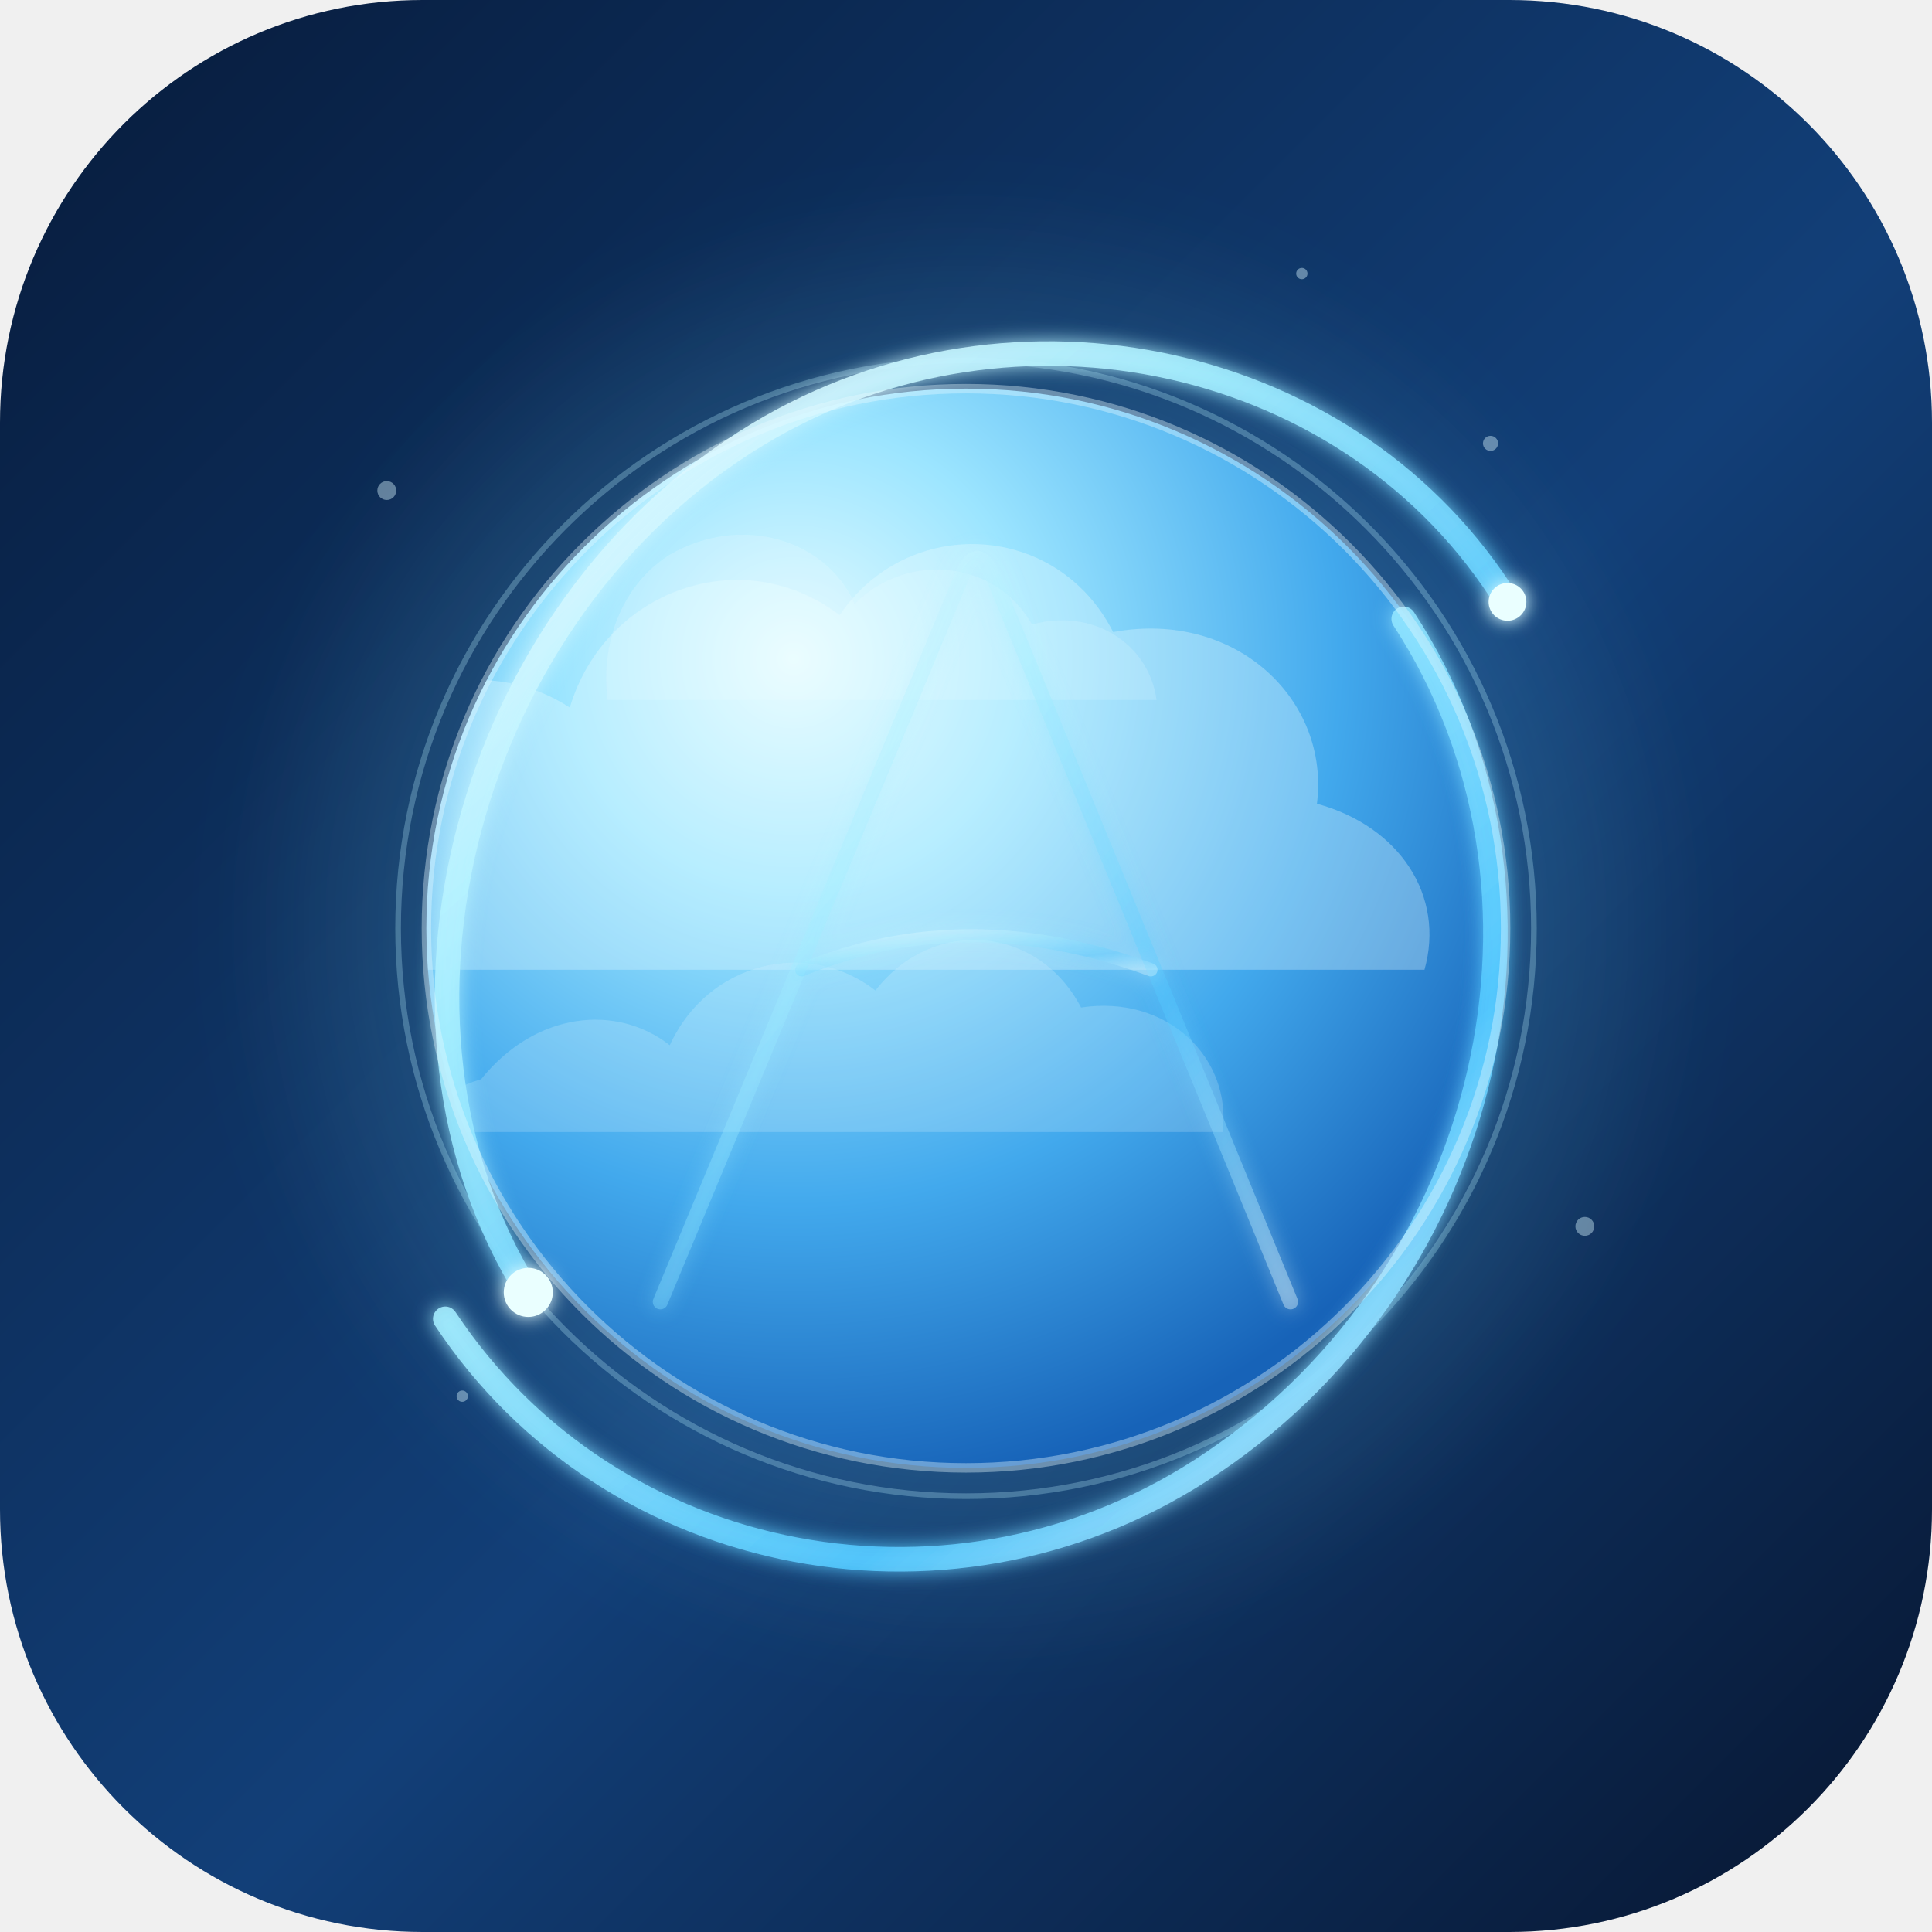
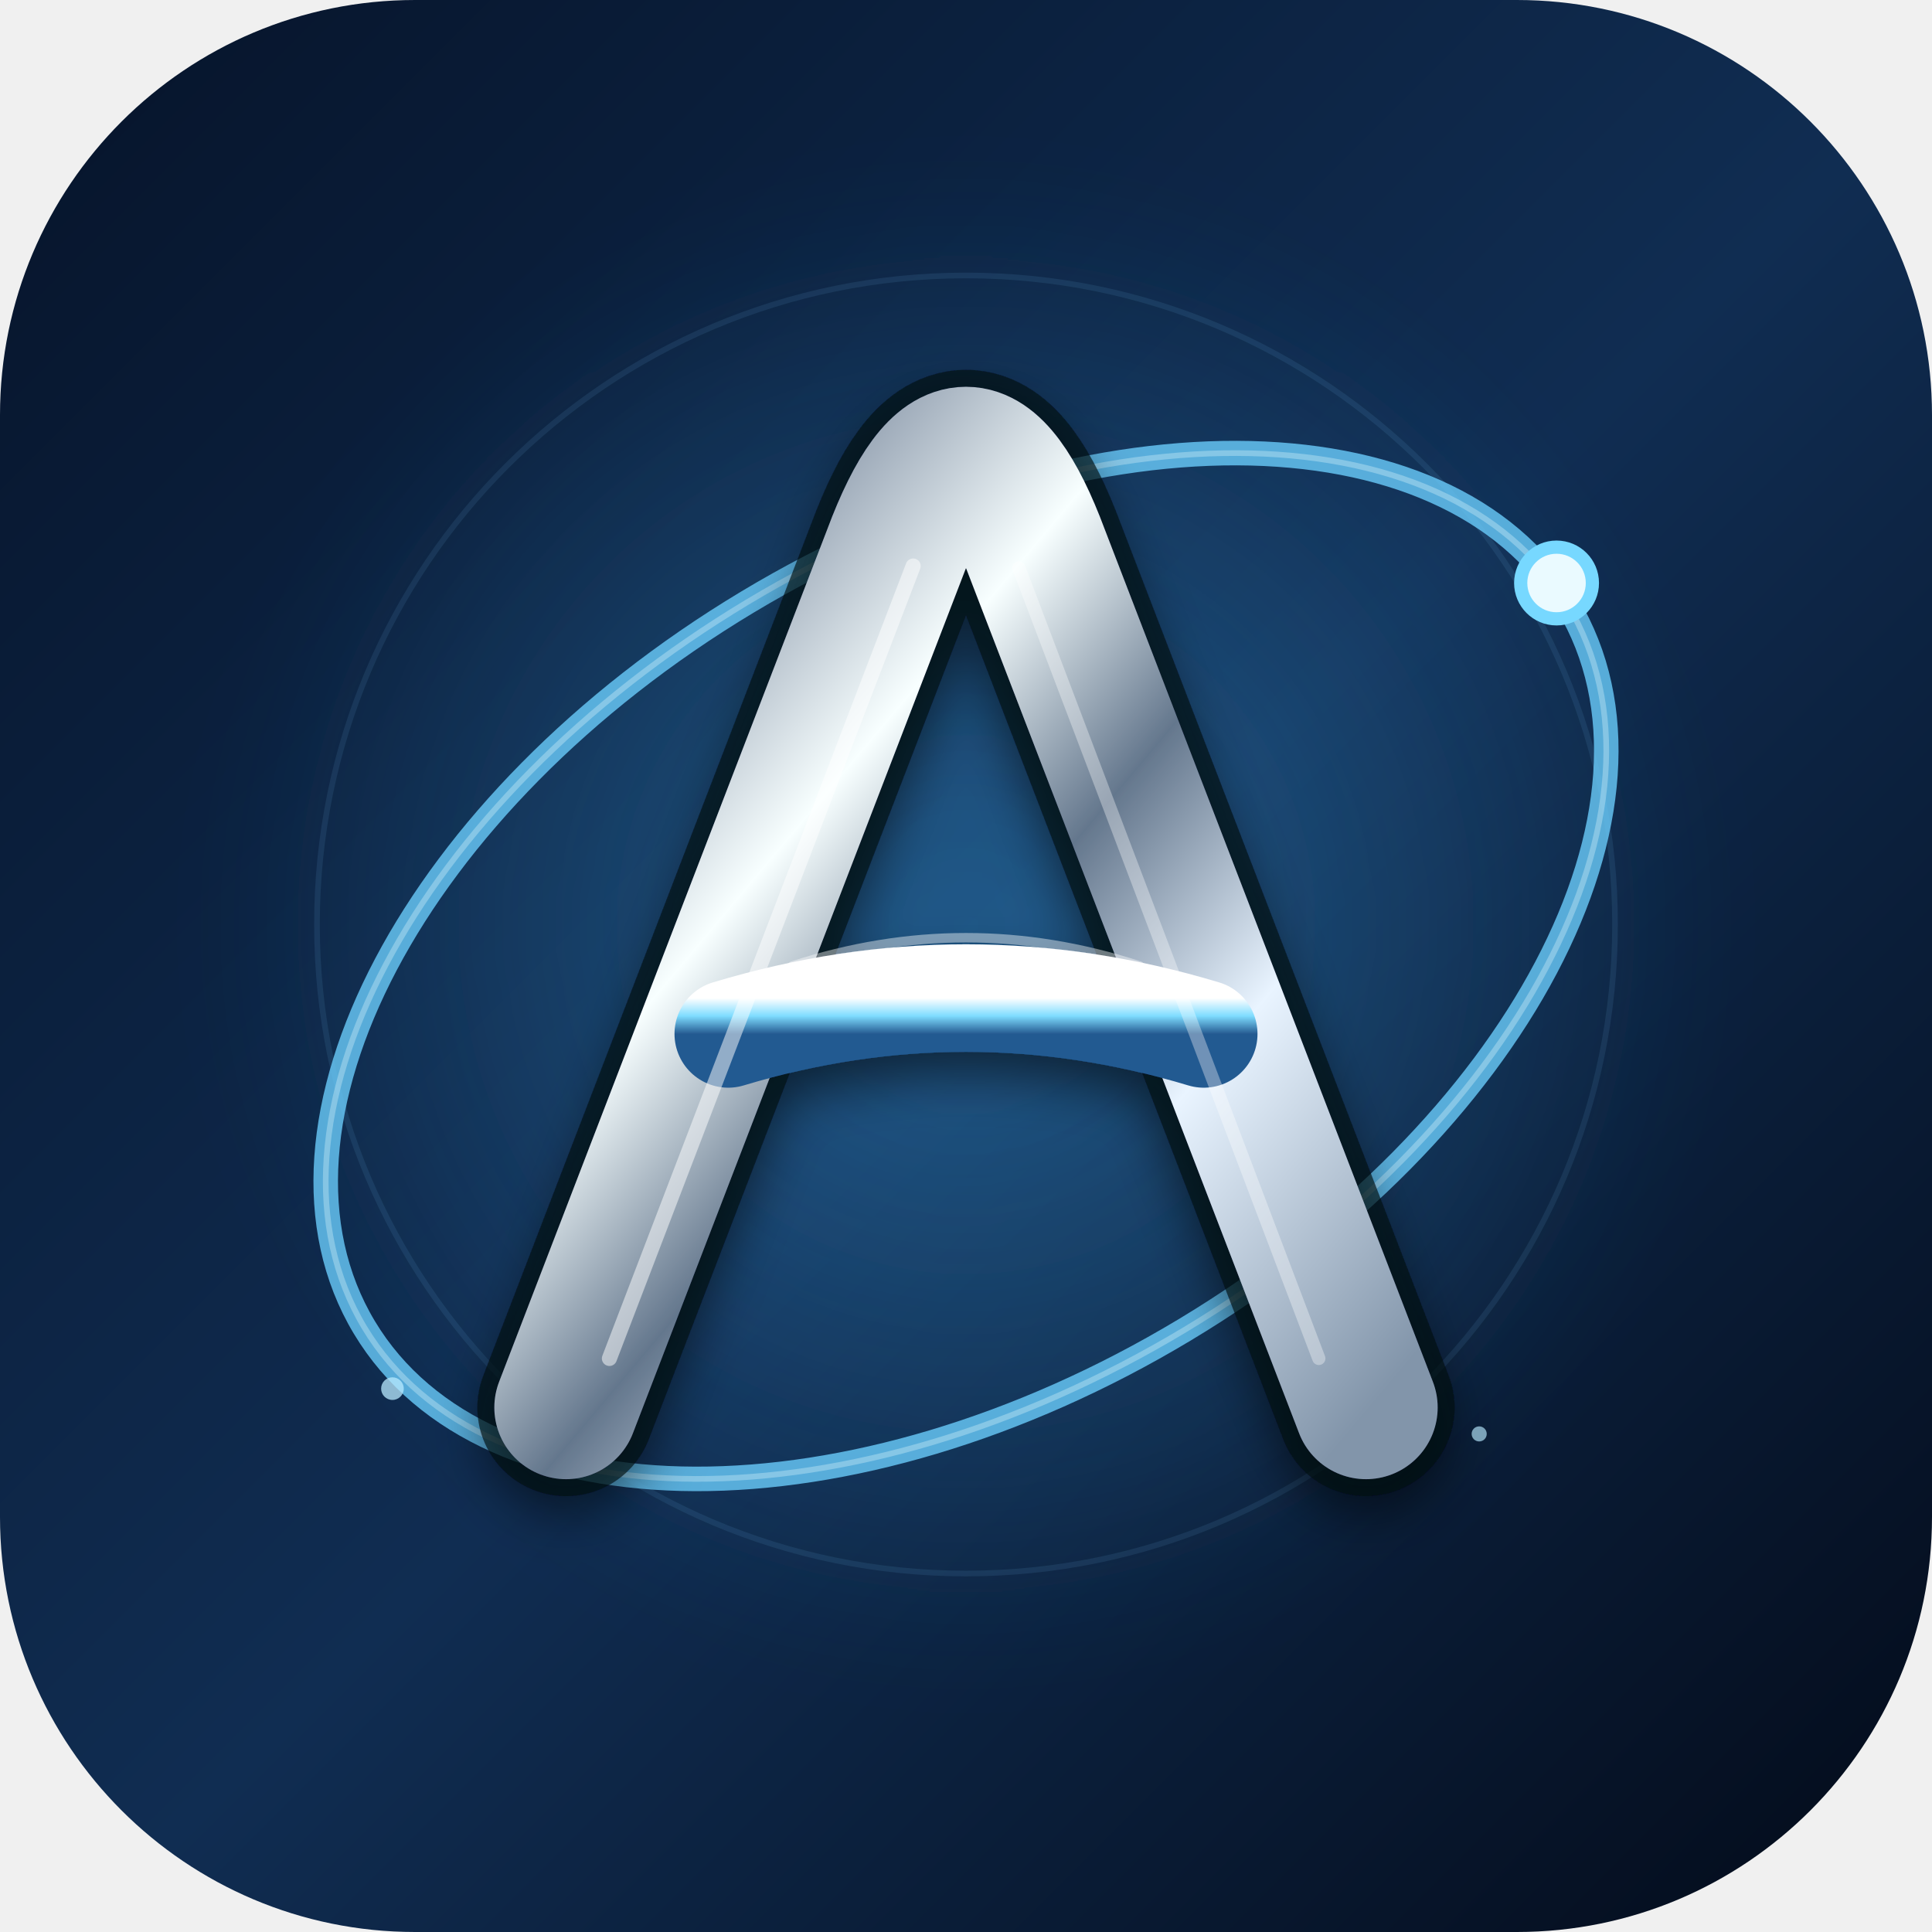
<svg xmlns="http://www.w3.org/2000/svg" width="1024" height="1024" viewBox="0 0 1024 1024">
  <defs>
    <linearGradient id="bg" x1="0" y1="0" x2="1" y2="1">
-       <stop stop-color="#071b3b" />
-       <stop offset=".55" stop-color="#123f78" />
-       <stop offset="1" stop-color="#07152f" />
+       <stop offset="0" stop-color="#061329" />
+       <stop offset=".52" stop-color="#102d52" />
+       <stop offset="1" stop-color="#030a18" />
    </linearGradient>
-     <radialGradient id="orb" cx="34%" cy="25%" r="78%">
-       <stop stop-color="#e5fbff" />
-       <stop offset=".28" stop-color="#9ce5ff" />
-       <stop offset=".65" stop-color="#42a9ed" />
-       <stop offset="1" stop-color="#1763b8" />
-     </radialGradient>
-     <linearGradient id="ring" x1="0" y1="0" x2="1" y2="1">
-       <stop stop-color="#ffffff" />
-       <stop offset=".35" stop-color="#a8efff" />
-       <stop offset=".7" stop-color="#54c9ff" />
-       <stop offset="1" stop-color="#e7fdff" />
+     <linearGradient id="metal" x1="0" y1="0" x2="1" y2="1">
+       <stop offset="0" stop-color="#ffffff" />
+       <stop offset=".18" stop-color="#9daab9" />
+       <stop offset=".34" stop-color="#f8ffff" />
+       <stop offset=".52" stop-color="#64778d" />
+       <stop offset=".72" stop-color="#e9f4ff" />
+       <stop offset="1" stop-color="#8295aa" />
+     </linearGradient>
+     <linearGradient id="edge" x1="0" y1="0" x2="0" y2="1">
+       <stop offset="0" stop-color="#ffffff" />
+       <stop offset=".5" stop-color="#7edcff" />
+       <stop offset="1" stop-color="#245a91" />
    </linearGradient>
    <radialGradient id="glow">
-       <stop stop-color="#75dcff" stop-opacity=".55" />
-       <stop offset="1" stop-color="#75dcff" stop-opacity="0" />
+       <stop offset="0" stop-color="#3ea9ee" stop-opacity=".38" />
+       <stop offset="1" stop-color="#3ea9ee" stop-opacity="0" />
    </radialGradient>
-     <filter id="soft" x="-50%" y="-50%" width="200%" height="200%">
-       <feGaussianBlur stdDeviation="18" />
+     <filter id="blur">
+       <feGaussianBlur stdDeviation="28" />
    </filter>
-     <filter id="shine" x="-50%" y="-50%" width="200%" height="200%">
-       <feGaussianBlur stdDeviation="5" result="b" />
+     <filter id="shadow" x="-40%" y="-40%" width="180%" height="180%">
+       <feGaussianBlur in="SourceAlpha" stdDeviation="13" result="blur" />
+       <feOffset dy="12" result="offset" />
+       <feComponentTransfer>
+         <feFuncA type="linear" slope=".55" />
+       </feComponentTransfer>
      <feMerge>
-         <feMergeNode in="b" />
+         <feMergeNode />
        <feMergeNode in="SourceGraphic" />
      </feMerge>
    </filter>
-     <clipPath id="clip">
-       <circle cx="512" cy="492" r="286" />
-     </clipPath>
  </defs>
-   <rect width="1024" height="1024" rx="224" fill="url(#bg)" />
-   <circle cx="512" cy="492" r="390" fill="url(#glow)" filter="url(#soft)" />
-   <g opacity=".42" fill="#d8f6ff">
-     <circle cx="205" cy="260" r="5" />
-     <circle cx="790" cy="235" r="4" />
-     <circle cx="840" cy="650" r="5" />
-     <circle cx="245" cy="740" r="3" />
-     <circle cx="690" cy="145" r="3" />
+   <rect width="1024" height="1024" rx="220" fill="url(#bg)" />
+   <circle cx="512" cy="490" r="390" fill="url(#glow)" filter="url(#blur)" />
+   <circle cx="512" cy="490" r="344" fill="none" stroke="#7dcfff" stroke-opacity=".10" stroke-width="3" />
+   <ellipse cx="512" cy="512" rx="372" ry="225" transform="rotate(-31 512 512)" fill="none" stroke="#6ccfff" stroke-opacity=".78" stroke-width="13" />
+   <ellipse cx="512" cy="512" rx="372" ry="225" transform="rotate(-31 512 512)" fill="none" stroke="#e8faff" stroke-opacity=".32" stroke-width="3" />
+   <circle cx="825" cy="309" r="19" fill="#eafaff" stroke="#77d8ff" stroke-width="7" />
+   <g filter="url(#shadow)" fill="none" stroke-linecap="round" stroke-linejoin="round">
+     <path d="M300 746 L474 294 Q512 192 550 294 L724 746" stroke="#020914" stroke-opacity=".65" stroke-width="94" />
+     <path d="M300 746 L474 294 Q512 192 550 294 L724 746" stroke="url(#metal)" stroke-width="76" />
+     <path d="M386 548 Q512 510 638 548" stroke="url(#edge)" stroke-width="57" />
+     <path d="M323 720 L484 300" stroke="#ffffff" stroke-opacity=".50" stroke-width="8" />
+     <path d="M540 301 L699 720" stroke="#ffffff" stroke-opacity=".34" stroke-width="7" />
  </g>
-   <circle cx="512" cy="492" r="286" fill="url(#orb)" />
-   <g clip-path="url(#clip)" opacity=".7" fill="#f2fdff">
-     <path d="M170 410c35-54 92-61 132-35 19-63 92-88 143-49 36-53 115-50 145 9 65-12 115 36 108 91 44 12 68 49 57 88H154c-24-34-15-82 16-104z" opacity=".43" />
-     <path d="M255 572c29-36 72-40 100-18 20-44 73-57 109-29 30-39 86-35 109 9 46-7 80 27 75 66H238c-10-10-4-22 17-28z" opacity=".27" />
-     <path d="M355 294c38-22 83-8 98 26 28-28 75-23 94 11 32-9 62 10 66 40H322c-4-32 9-62 33-77z" opacity=".28" />
-   </g>
-   <circle cx="512" cy="492" r="301" fill="none" stroke="#bcefff" stroke-opacity=".28" stroke-width="3" />
-   <g fill="none" stroke="url(#ring)" stroke-linecap="round" stroke-linejoin="round" filter="url(#shine)">
-     <path d="M280 685C190 542 246 324 402 230c136-82 316-42 397 89" stroke-width="13" opacity=".88" />
-     <path d="M744 328c94 144 47 347-101 447-135 92-319 57-407-76" stroke-width="13" opacity=".88" />
-     <path d="M350 690L510 305Q518 286 527 307L684 690" stroke-width="8" opacity=".38" />
-     <path d="M425 514Q512 478 610 514" stroke-width="7" opacity=".32" />
-   </g>
-   <circle cx="280" cy="685" r="13" fill="#eaffff" filter="url(#shine)" />
-   <circle cx="799" cy="319" r="10" fill="#eaffff" filter="url(#shine)" />
-   <circle cx="512" cy="492" r="286" fill="none" stroke="#e7fbff" stroke-opacity=".38" stroke-width="5" />
+   <path d="M420 512 Q512 482 604 512" fill="none" stroke="#ffffff" stroke-opacity=".42" stroke-width="5" stroke-linecap="round" />
+   <circle cx="208" cy="736" r="6" fill="#b8eaff" opacity=".75" />
+   <circle cx="784" cy="760" r="4" fill="#b8eaff" opacity=".65" />
</svg>
